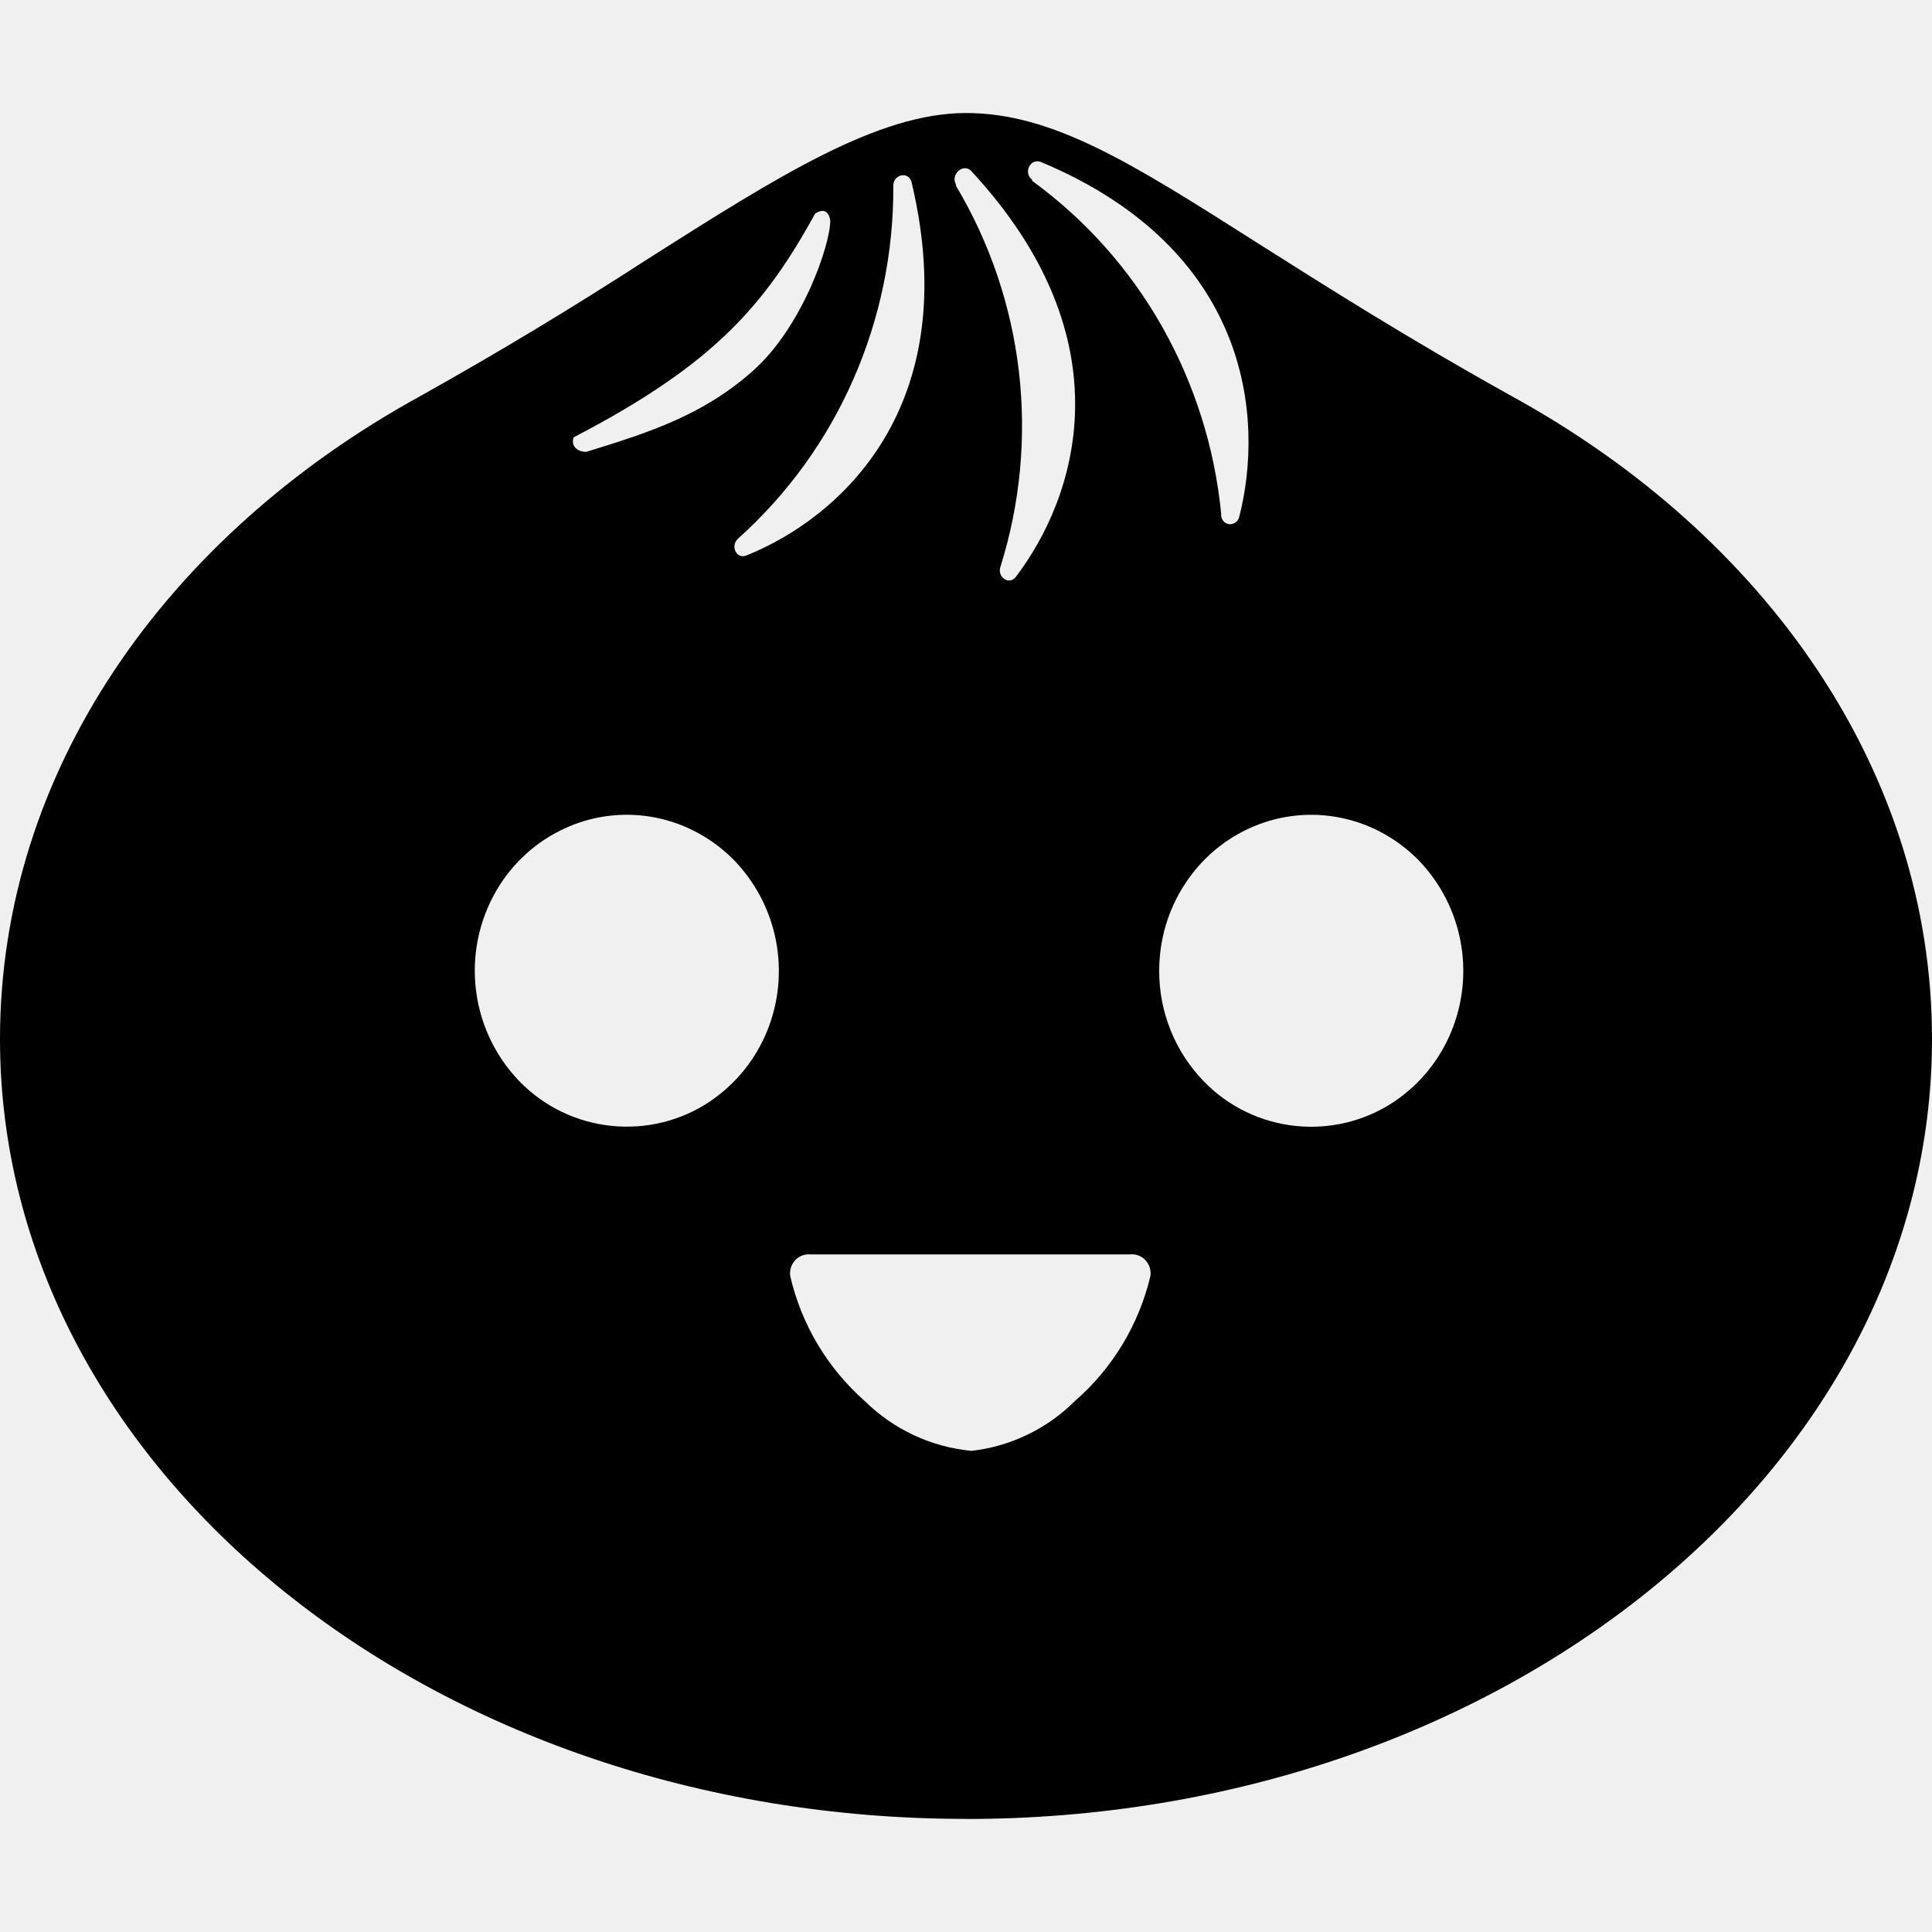
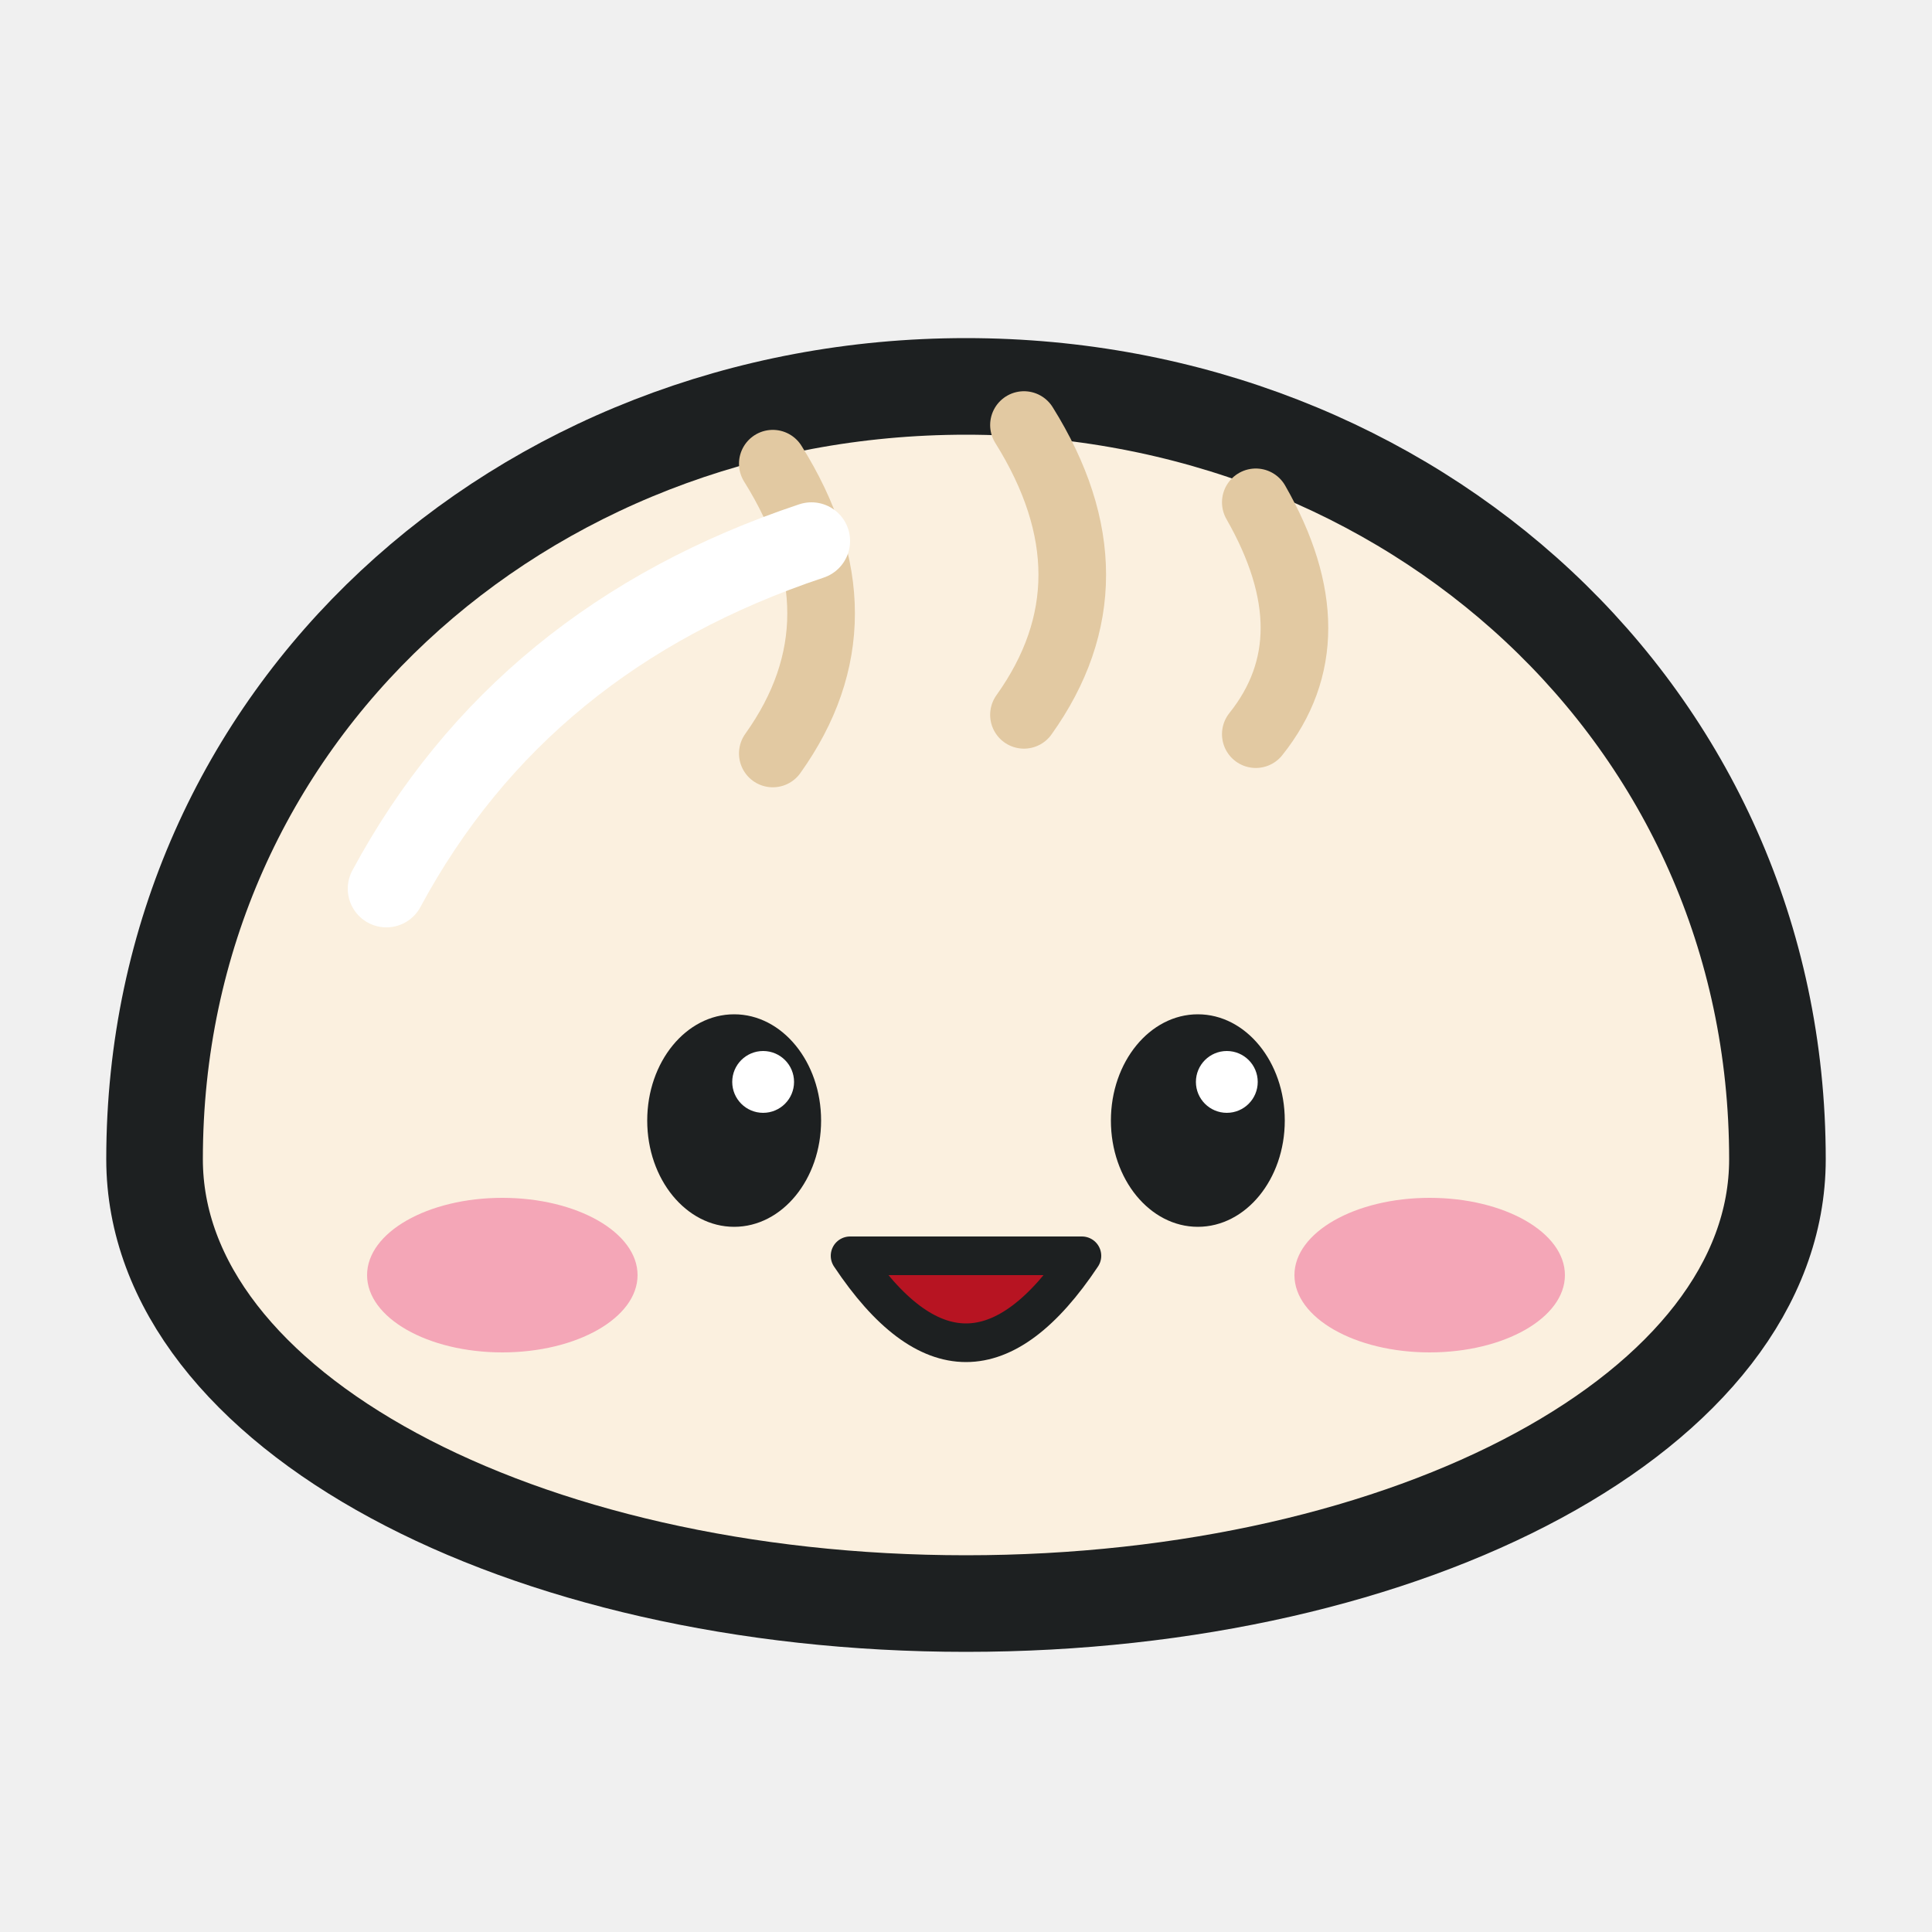
- <svg xmlns="http://www.w3.org/2000/svg" fill="#000000" role="img" viewBox="0 0 24 24">
-   <path d="M12 22.596c6.628 0 12-4.338 12-9.688 0-3.318-2.057-6.248-5.219-7.986-1.286-.715-2.297-1.357-3.139-1.89C14.058 2.025 13.08 1.404 12 1.404c-1.097 0-2.334.785-3.966 1.821a49.92 49.92 0 0 1-2.816 1.697C2.057 6.66 0 9.59 0 12.908c0 5.35 5.372 9.687 12 9.687v.001ZM10.599 4.715c.334-.759.503-1.58.498-2.409 0-.145.202-.187.23-.029.658 2.783-.902 4.162-2.057 4.624-.124.048-.199-.121-.103-.209a5.763 5.763 0 0 0 1.432-1.977Zm2.058-.102a5.82 5.82 0 0 0-.782-2.306v-.016c-.069-.123.086-.263.185-.172 1.962 2.111 1.307 4.067.556 5.051-.082.103-.23-.003-.189-.126a5.85 5.85 0 0 0 .23-2.431Zm1.776-.561a5.727 5.727 0 0 0-1.612-1.806v-.014c-.112-.085-.024-.274.114-.218 2.595 1.087 2.774 3.18 2.459 4.407a.116.116 0 0 1-.049.071.11.11 0 0 1-.153-.026.122.122 0 0 1-.022-.083 5.891 5.891 0 0 0-.737-2.331Zm-5.087.561c-.617.546-1.282.76-2.063 1-.117 0-.195-.078-.156-.181 1.752-.909 2.376-1.649 2.999-2.778 0 0 .155-.118.188.085 0 .304-.349 1.329-.968 1.874Zm4.945 11.237a2.957 2.957 0 0 1-.937 1.553c-.346.346-.8.565-1.286.62a2.178 2.178 0 0 1-1.327-.62 2.955 2.955 0 0 1-.925-1.553.244.244 0 0 1 .064-.198.234.234 0 0 1 .193-.069h3.965a.226.226 0 0 1 .19.07c.05.053.073.125.063.197Zm-5.458-2.176a1.862 1.862 0 0 1-2.384-.245 1.98 1.98 0 0 1-.233-2.447c.207-.319.503-.566.848-.713a1.84 1.84 0 0 1 1.092-.11c.366.075.703.261.967.531a1.98 1.98 0 0 1 .408 2.114 1.931 1.931 0 0 1-.698.869v.001Zm8.495.005a1.86 1.86 0 0 1-2.381-.253 1.964 1.964 0 0 1-.547-1.366c0-.384.11-.76.32-1.079.207-.319.503-.567.849-.713a1.844 1.844 0 0 1 1.093-.108c.367.076.704.262.968.534a1.98 1.98 0 0 1 .4 2.117 1.932 1.932 0 0 1-.702.868Z" />
+ <svg xmlns="http://www.w3.org/2000/svg" viewBox="0 0 100 100">
+   <path d="M8 60c0-23 19-40 42-40s42 17 42 40c0 13-19 23-42 23S8 73 8 60z" fill="#FBF0DF" stroke="#1D2021" stroke-width="5" />
+   <path d="M40 24q5 8 0 15M53 22q5 8 0 15M65 26q4 7 0 12" stroke="#E2C9A2" stroke-width="3.5" fill="none" stroke-linecap="round" />
+   <path d="M20 46q7-13 22-18" stroke="#fff" stroke-width="4" fill="none" stroke-linecap="round" />
+   <ellipse cx="26" cy="66" rx="7" ry="4" fill="#F4A6B7" />
+   <ellipse cx="74" cy="66" rx="7" ry="4" fill="#F4A6B7" />
+   <ellipse cx="38" cy="58" rx="4.5" ry="5.5" fill="#1D2021" />
+   <ellipse cx="62" cy="58" rx="4.5" ry="5.5" fill="#1D2021" />
+   <circle cx="39.5" cy="56" r="1.6" fill="#fff" />
+   <circle cx="63.5" cy="56" r="1.6" fill="#fff" />
+   <path d="M44 65q6 9 12 0z" fill="#B71422" stroke="#1D2021" stroke-width="2" stroke-linejoin="round" />
</svg>
